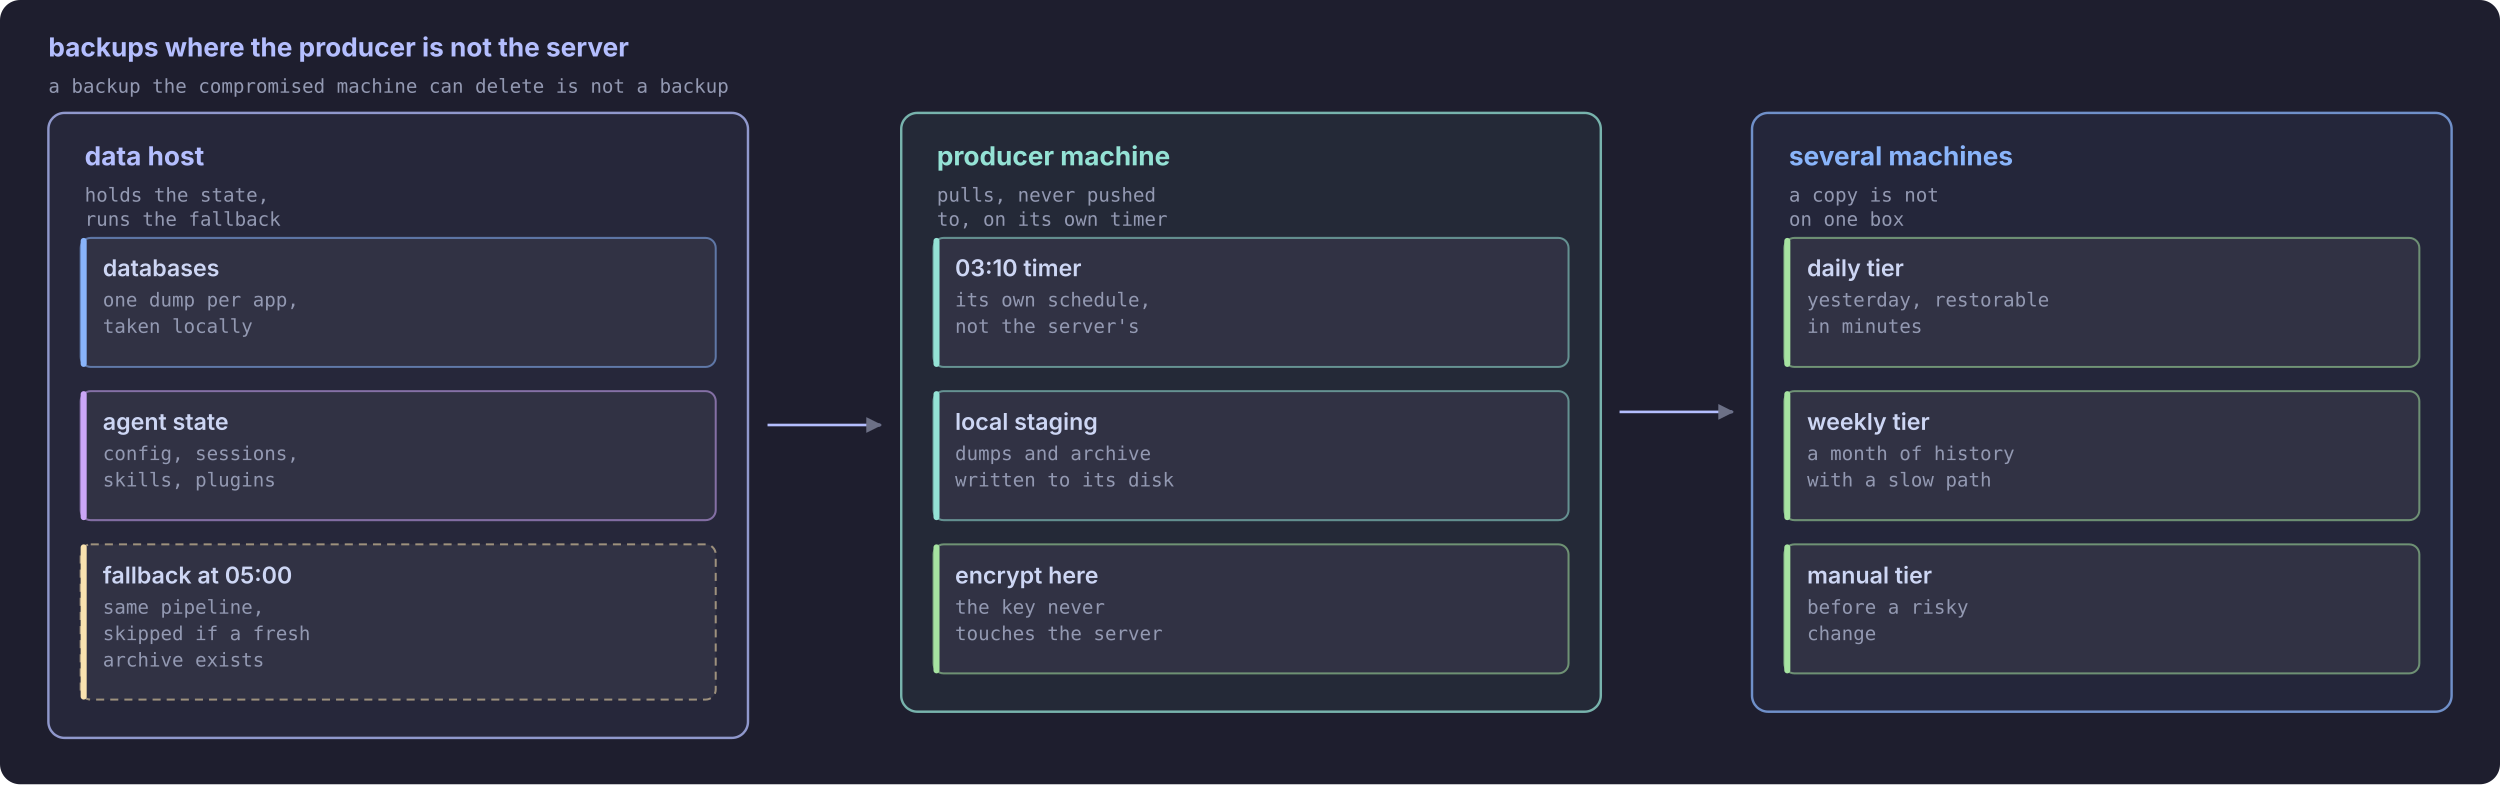
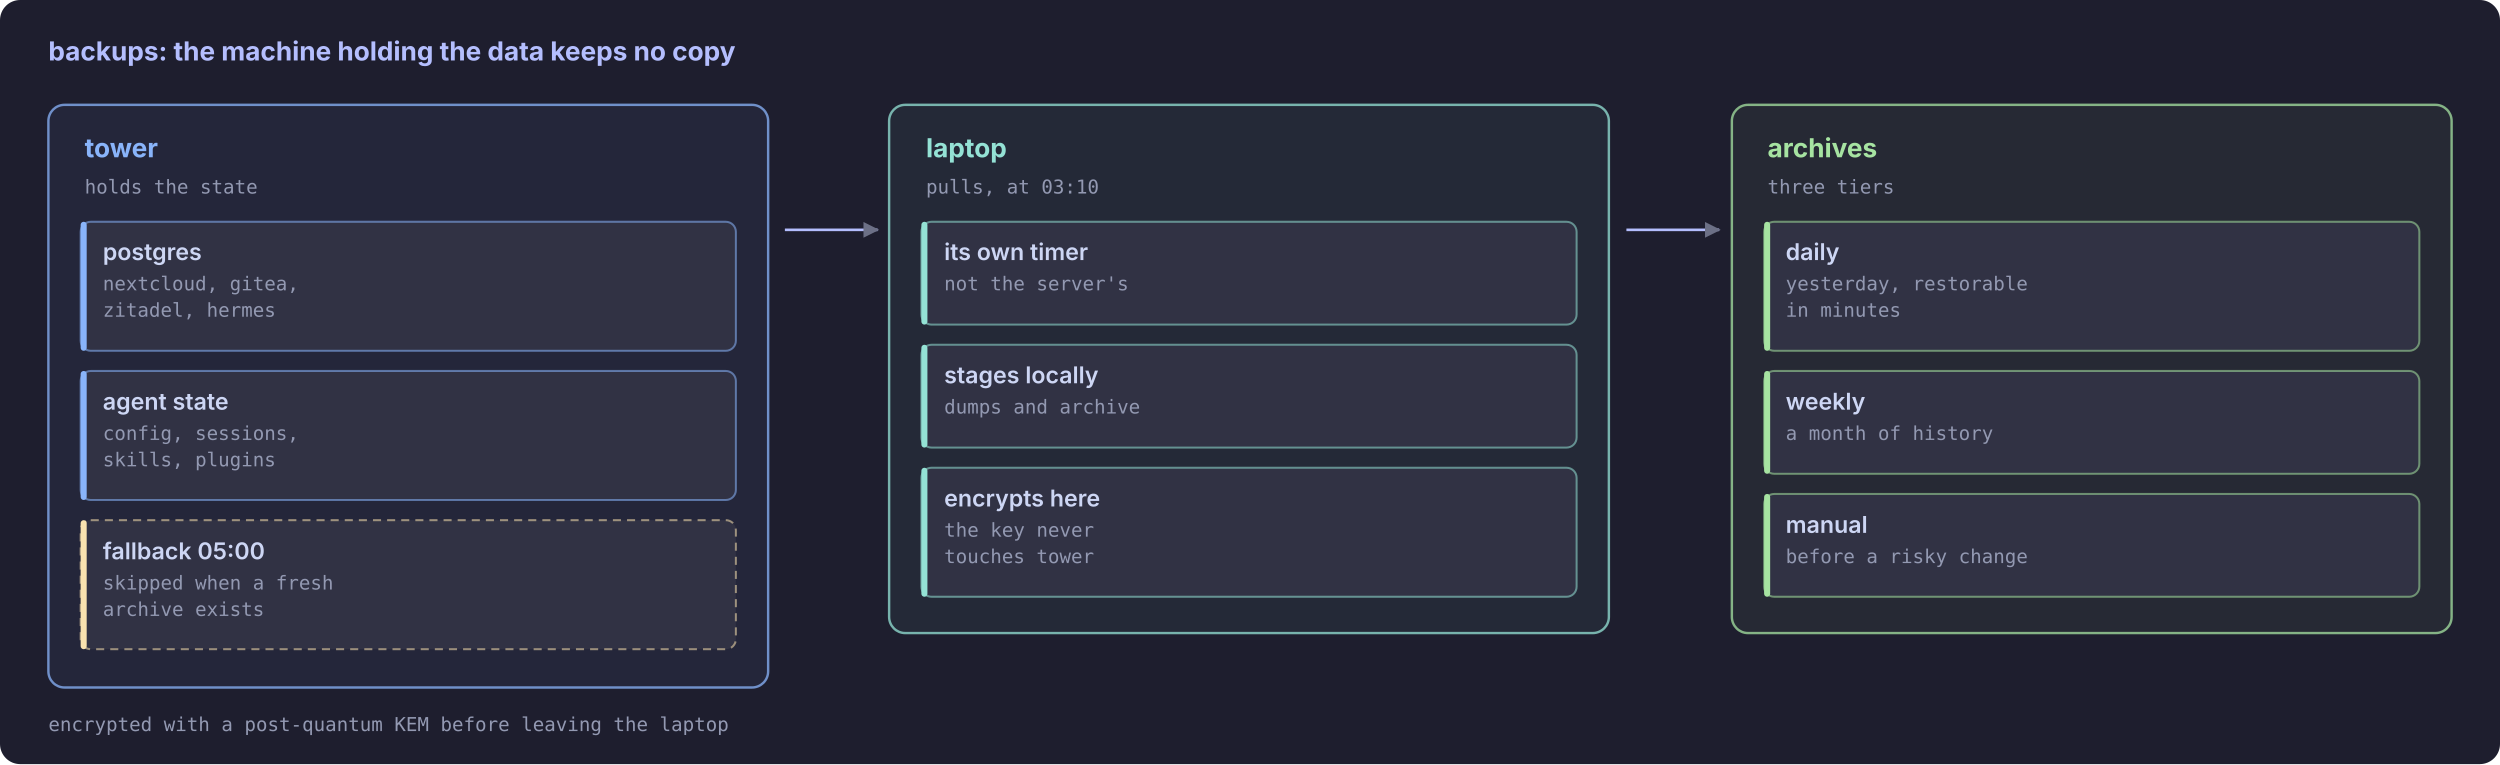
- <svg xmlns="http://www.w3.org/2000/svg" viewBox="0 0 1240 389" width="1240" height="389" role="img" aria-label="backup pipeline">
+ <svg xmlns="http://www.w3.org/2000/svg" viewBox="0 0 1240 379" width="1240" height="379" role="img" aria-label="backup pipeline">
  <defs>
    <marker id="arw" viewBox="0 0 10 10" refX="9" refY="5" markerWidth="6" markerHeight="6" orient="auto-start-reverse">
      <path d="M 0 0 L 10 5 L 0 10 z" fill="#6c7086" />
    </marker>
-     <marker id="arwl" viewBox="0 0 10 10" refX="9" refY="5" markerWidth="6" markerHeight="6" orient="auto-start-reverse">
-       <path d="M 0 0 L 10 5 L 0 10 z" fill="#b4befe" />
-     </marker>
  </defs>
-   <rect x="0" y="0" width="1240" height="389" rx="10" fill="#1e1e2e" />
-   <text x="24.0" y="28.0" font-size="13" fill="#b4befe" font-family="ui-sans-serif, system-ui, -apple-system, sans-serif" font-weight="700">backups where the producer is not the server</text>
-   <text x="24.0" y="46.0" font-size="9.5" fill="#9399b2" font-family="ui-monospace, SFMono-Regular, Menlo, monospace">a backup the compromised machine can delete is not a backup</text>
-   <rect x="24" y="56" width="347" height="310" rx="8" fill="#b4befe" fill-opacity="0.06" stroke="#b4befe" stroke-width="1.2" stroke-opacity="0.75" />
-   <text x="42.0" y="82.0" font-size="13" fill="#b4befe" font-family="ui-sans-serif, system-ui, -apple-system, sans-serif" font-weight="700">data host</text>
-   <text x="42.0" y="100.0" font-size="9.5" fill="#9399b2" font-family="ui-monospace, SFMono-Regular, Menlo, monospace">holds the state,</text>
-   <text x="42.0" y="112.0" font-size="9.5" fill="#9399b2" font-family="ui-monospace, SFMono-Regular, Menlo, monospace">runs the fallback</text>
-   <rect x="40" y="118" width="315" height="64" rx="5" fill="#313244" stroke="#89b4fa" stroke-opacity="0.55" stroke-width="1" />
-   <rect x="40" y="118" width="3" height="64" rx="1.5" fill="#89b4fa" />
-   <text x="51.0" y="137.0" font-size="11.5" fill="#cdd6f4" font-family="ui-sans-serif, system-ui, -apple-system, sans-serif" font-weight="600">databases</text>
-   <text x="51.0" y="152.0" font-size="9.5" fill="#9399b2" font-family="ui-monospace, SFMono-Regular, Menlo, monospace">one dump per app,</text>
-   <text x="51.0" y="165.1" font-size="9.5" fill="#9399b2" font-family="ui-monospace, SFMono-Regular, Menlo, monospace">taken locally</text>
-   <rect x="40" y="194" width="315" height="64" rx="5" fill="#313244" stroke="#cba6f7" stroke-opacity="0.55" stroke-width="1" />
-   <rect x="40" y="194" width="3" height="64" rx="1.5" fill="#cba6f7" />
-   <text x="51.0" y="213.2" font-size="11.5" fill="#cdd6f4" font-family="ui-sans-serif, system-ui, -apple-system, sans-serif" font-weight="600">agent state</text>
-   <text x="51.0" y="228.2" font-size="9.5" fill="#9399b2" font-family="ui-monospace, SFMono-Regular, Menlo, monospace">config, sessions,</text>
-   <text x="51.0" y="241.3" font-size="9.5" fill="#9399b2" font-family="ui-monospace, SFMono-Regular, Menlo, monospace">skills, plugins</text>
-   <rect x="40" y="270" width="315" height="77" rx="5" fill="#313244" stroke="#f9e2af" stroke-opacity="0.55" stroke-width="1" stroke-dasharray="4 3" />
-   <rect x="40" y="270" width="3" height="77" rx="1.5" fill="#f9e2af" />
-   <text x="51.0" y="289.4" font-size="11.5" fill="#cdd6f4" font-family="ui-sans-serif, system-ui, -apple-system, sans-serif" font-weight="600">fallback at 05:00</text>
-   <text x="51.0" y="304.4" font-size="9.5" fill="#9399b2" font-family="ui-monospace, SFMono-Regular, Menlo, monospace">same pipeline,</text>
-   <text x="51.0" y="317.5" font-size="9.5" fill="#9399b2" font-family="ui-monospace, SFMono-Regular, Menlo, monospace">skipped if a fresh</text>
-   <text x="51.0" y="330.6" font-size="9.5" fill="#9399b2" font-family="ui-monospace, SFMono-Regular, Menlo, monospace">archive exists</text>
-   <path d="M 380.7 210.8 L 436.7 210.8" fill="none" stroke="#b4befe" stroke-width="1.3" marker-end="url(#arw)" />
-   <rect x="447" y="56" width="347" height="297" rx="8" fill="#94e2d5" fill-opacity="0.06" stroke="#94e2d5" stroke-width="1.2" stroke-opacity="0.75" />
-   <text x="464.7" y="82.0" font-size="13" fill="#94e2d5" font-family="ui-sans-serif, system-ui, -apple-system, sans-serif" font-weight="700">producer machine</text>
-   <text x="464.7" y="100.0" font-size="9.5" fill="#9399b2" font-family="ui-monospace, SFMono-Regular, Menlo, monospace">pulls, never pushed</text>
-   <text x="464.7" y="112.0" font-size="9.5" fill="#9399b2" font-family="ui-monospace, SFMono-Regular, Menlo, monospace">to, on its own timer</text>
-   <rect x="463" y="118" width="315" height="64" rx="5" fill="#313244" stroke="#94e2d5" stroke-opacity="0.55" stroke-width="1" />
-   <rect x="463" y="118" width="3" height="64" rx="1.5" fill="#94e2d5" />
-   <text x="473.7" y="137.0" font-size="11.5" fill="#cdd6f4" font-family="ui-sans-serif, system-ui, -apple-system, sans-serif" font-weight="600">03:10 timer</text>
-   <text x="473.7" y="152.0" font-size="9.5" fill="#9399b2" font-family="ui-monospace, SFMono-Regular, Menlo, monospace">its own schedule,</text>
-   <text x="473.7" y="165.1" font-size="9.5" fill="#9399b2" font-family="ui-monospace, SFMono-Regular, Menlo, monospace">not the server's</text>
-   <rect x="463" y="194" width="315" height="64" rx="5" fill="#313244" stroke="#94e2d5" stroke-opacity="0.55" stroke-width="1" />
-   <rect x="463" y="194" width="3" height="64" rx="1.5" fill="#94e2d5" />
-   <text x="473.7" y="213.2" font-size="11.5" fill="#cdd6f4" font-family="ui-sans-serif, system-ui, -apple-system, sans-serif" font-weight="600">local staging</text>
-   <text x="473.7" y="228.2" font-size="9.5" fill="#9399b2" font-family="ui-monospace, SFMono-Regular, Menlo, monospace">dumps and archive</text>
-   <text x="473.7" y="241.3" font-size="9.5" fill="#9399b2" font-family="ui-monospace, SFMono-Regular, Menlo, monospace">written to its disk</text>
-   <rect x="463" y="270" width="315" height="64" rx="5" fill="#313244" stroke="#a6e3a1" stroke-opacity="0.55" stroke-width="1" />
-   <rect x="463" y="270" width="3" height="64" rx="1.5" fill="#a6e3a1" />
-   <text x="473.7" y="289.4" font-size="11.5" fill="#cdd6f4" font-family="ui-sans-serif, system-ui, -apple-system, sans-serif" font-weight="600">encrypt here</text>
-   <text x="473.7" y="304.4" font-size="9.5" fill="#9399b2" font-family="ui-monospace, SFMono-Regular, Menlo, monospace">the key never</text>
-   <text x="473.7" y="317.5" font-size="9.5" fill="#9399b2" font-family="ui-monospace, SFMono-Regular, Menlo, monospace">touches the server</text>
-   <path d="M 803.3 204.3 L 859.3 204.3" fill="none" stroke="#b4befe" stroke-width="1.3" marker-end="url(#arw)" />
-   <rect x="869" y="56" width="347" height="297" rx="8" fill="#89b4fa" fill-opacity="0.06" stroke="#89b4fa" stroke-width="1.2" stroke-opacity="0.75" />
-   <text x="887.3" y="82.0" font-size="13" fill="#89b4fa" font-family="ui-sans-serif, system-ui, -apple-system, sans-serif" font-weight="700">several machines</text>
-   <text x="887.3" y="100.0" font-size="9.5" fill="#9399b2" font-family="ui-monospace, SFMono-Regular, Menlo, monospace">a copy is not</text>
-   <text x="887.3" y="112.0" font-size="9.5" fill="#9399b2" font-family="ui-monospace, SFMono-Regular, Menlo, monospace">on one box</text>
-   <rect x="885" y="118" width="315" height="64" rx="5" fill="#313244" stroke="#a6e3a1" stroke-opacity="0.55" stroke-width="1" />
-   <rect x="885" y="118" width="3" height="64" rx="1.5" fill="#a6e3a1" />
-   <text x="896.3" y="137.0" font-size="11.5" fill="#cdd6f4" font-family="ui-sans-serif, system-ui, -apple-system, sans-serif" font-weight="600">daily tier</text>
-   <text x="896.3" y="152.0" font-size="9.5" fill="#9399b2" font-family="ui-monospace, SFMono-Regular, Menlo, monospace">yesterday, restorable</text>
-   <text x="896.3" y="165.1" font-size="9.5" fill="#9399b2" font-family="ui-monospace, SFMono-Regular, Menlo, monospace">in minutes</text>
-   <rect x="885" y="194" width="315" height="64" rx="5" fill="#313244" stroke="#a6e3a1" stroke-opacity="0.55" stroke-width="1" />
-   <rect x="885" y="194" width="3" height="64" rx="1.5" fill="#a6e3a1" />
-   <text x="896.3" y="213.2" font-size="11.5" fill="#cdd6f4" font-family="ui-sans-serif, system-ui, -apple-system, sans-serif" font-weight="600">weekly tier</text>
-   <text x="896.3" y="228.2" font-size="9.5" fill="#9399b2" font-family="ui-monospace, SFMono-Regular, Menlo, monospace">a month of history</text>
-   <text x="896.3" y="241.3" font-size="9.5" fill="#9399b2" font-family="ui-monospace, SFMono-Regular, Menlo, monospace">with a slow path</text>
-   <rect x="885" y="270" width="315" height="64" rx="5" fill="#313244" stroke="#a6e3a1" stroke-opacity="0.55" stroke-width="1" />
-   <rect x="885" y="270" width="3" height="64" rx="1.5" fill="#a6e3a1" />
-   <text x="896.3" y="289.4" font-size="11.5" fill="#cdd6f4" font-family="ui-sans-serif, system-ui, -apple-system, sans-serif" font-weight="600">manual tier</text>
-   <text x="896.3" y="304.4" font-size="9.5" fill="#9399b2" font-family="ui-monospace, SFMono-Regular, Menlo, monospace">before a risky</text>
-   <text x="896.3" y="317.5" font-size="9.5" fill="#9399b2" font-family="ui-monospace, SFMono-Regular, Menlo, monospace">change</text>
+   <rect x="0" y="0" width="1240" height="379" rx="10" fill="#1e1e2e" />
+   <text x="24.0" y="30.0" font-size="13" fill="#b4befe" font-family="ui-sans-serif, system-ui, -apple-system, sans-serif" font-weight="700">backups: the machine holding the data keeps no copy</text>
+   <rect x="24" y="52" width="357" height="289" rx="8" fill="#89b4fa" fill-opacity="0.06" stroke="#89b4fa" stroke-width="1.2" stroke-opacity="0.75" />
+   <text x="42.0" y="78.0" font-size="13" fill="#89b4fa" font-family="ui-sans-serif, system-ui, -apple-system, sans-serif" font-weight="700">tower</text>
+   <text x="42.0" y="96.0" font-size="9.5" fill="#9399b2" font-family="ui-monospace, SFMono-Regular, Menlo, monospace">holds the state</text>
+   <rect x="40" y="110" width="325" height="64" rx="5" fill="#313244" stroke="#89b4fa" stroke-opacity="0.55" stroke-width="1" />
+   <rect x="40" y="110" width="3" height="64" rx="1.5" fill="#89b4fa" />
+   <text x="51.0" y="129.0" font-size="11.5" fill="#cdd6f4" font-family="ui-sans-serif, system-ui, -apple-system, sans-serif" font-weight="600">postgres</text>
+   <text x="51.0" y="144.0" font-size="9.5" fill="#9399b2" font-family="ui-monospace, SFMono-Regular, Menlo, monospace">nextcloud, gitea,</text>
+   <text x="51.0" y="157.1" font-size="9.5" fill="#9399b2" font-family="ui-monospace, SFMono-Regular, Menlo, monospace">zitadel, hermes</text>
+   <rect x="40" y="184" width="325" height="64" rx="5" fill="#313244" stroke="#89b4fa" stroke-opacity="0.55" stroke-width="1" />
+   <rect x="40" y="184" width="3" height="64" rx="1.5" fill="#89b4fa" />
+   <text x="51.0" y="203.2" font-size="11.5" fill="#cdd6f4" font-family="ui-sans-serif, system-ui, -apple-system, sans-serif" font-weight="600">agent state</text>
+   <text x="51.0" y="218.2" font-size="9.5" fill="#9399b2" font-family="ui-monospace, SFMono-Regular, Menlo, monospace">config, sessions,</text>
+   <text x="51.0" y="231.3" font-size="9.5" fill="#9399b2" font-family="ui-monospace, SFMono-Regular, Menlo, monospace">skills, plugins</text>
+   <rect x="40" y="258" width="325" height="64" rx="5" fill="#313244" stroke="#f9e2af" stroke-opacity="0.55" stroke-width="1" stroke-dasharray="4 3" />
+   <rect x="40" y="258" width="3" height="64" rx="1.5" fill="#f9e2af" />
+   <text x="51.0" y="277.4" font-size="11.5" fill="#cdd6f4" font-family="ui-sans-serif, system-ui, -apple-system, sans-serif" font-weight="600">fallback 05:00</text>
+   <text x="51.0" y="292.4" font-size="9.5" fill="#9399b2" font-family="ui-monospace, SFMono-Regular, Menlo, monospace">skipped when a fresh</text>
+   <text x="51.0" y="305.5" font-size="9.5" fill="#9399b2" font-family="ui-monospace, SFMono-Regular, Menlo, monospace">archive exists</text>
+   <path d="M 389.3 114.0 L 435.3 114.0" fill="none" stroke="#b4befe" stroke-width="1.3" marker-end="url(#arw)" />
+   <rect x="441" y="52" width="357" height="262" rx="8" fill="#94e2d5" fill-opacity="0.06" stroke="#94e2d5" stroke-width="1.2" stroke-opacity="0.75" />
+   <text x="459.3" y="78.0" font-size="13" fill="#94e2d5" font-family="ui-sans-serif, system-ui, -apple-system, sans-serif" font-weight="700">laptop</text>
+   <text x="459.3" y="96.0" font-size="9.5" fill="#9399b2" font-family="ui-monospace, SFMono-Regular, Menlo, monospace">pulls, at 03:10</text>
+   <rect x="457" y="110" width="325" height="51" rx="5" fill="#313244" stroke="#94e2d5" stroke-opacity="0.55" stroke-width="1" />
+   <rect x="457" y="110" width="3" height="51" rx="1.5" fill="#94e2d5" />
+   <text x="468.3" y="129.0" font-size="11.5" fill="#cdd6f4" font-family="ui-sans-serif, system-ui, -apple-system, sans-serif" font-weight="600">its own timer</text>
+   <text x="468.3" y="144.0" font-size="9.5" fill="#9399b2" font-family="ui-monospace, SFMono-Regular, Menlo, monospace">not the server's</text>
+   <rect x="457" y="171" width="325" height="51" rx="5" fill="#313244" stroke="#94e2d5" stroke-opacity="0.55" stroke-width="1" />
+   <rect x="457" y="171" width="3" height="51" rx="1.5" fill="#94e2d5" />
+   <text x="468.3" y="190.1" font-size="11.5" fill="#cdd6f4" font-family="ui-sans-serif, system-ui, -apple-system, sans-serif" font-weight="600">stages locally</text>
+   <text x="468.3" y="205.1" font-size="9.5" fill="#9399b2" font-family="ui-monospace, SFMono-Regular, Menlo, monospace">dumps and archive</text>
+   <rect x="457" y="232" width="325" height="64" rx="5" fill="#313244" stroke="#94e2d5" stroke-opacity="0.55" stroke-width="1" />
+   <rect x="457" y="232" width="3" height="64" rx="1.5" fill="#94e2d5" />
+   <text x="468.3" y="251.2" font-size="11.5" fill="#cdd6f4" font-family="ui-sans-serif, system-ui, -apple-system, sans-serif" font-weight="600">encrypts here</text>
+   <text x="468.3" y="266.2" font-size="9.5" fill="#9399b2" font-family="ui-monospace, SFMono-Regular, Menlo, monospace">the key never</text>
+   <text x="468.3" y="279.3" font-size="9.5" fill="#9399b2" font-family="ui-monospace, SFMono-Regular, Menlo, monospace">touches tower</text>
+   <path d="M 806.7 114.0 L 852.7 114.0" fill="none" stroke="#b4befe" stroke-width="1.3" marker-end="url(#arw)" />
+   <rect x="859" y="52" width="357" height="262" rx="8" fill="#a6e3a1" fill-opacity="0.06" stroke="#a6e3a1" stroke-width="1.2" stroke-opacity="0.75" />
+   <text x="876.7" y="78.0" font-size="13" fill="#a6e3a1" font-family="ui-sans-serif, system-ui, -apple-system, sans-serif" font-weight="700">archives</text>
+   <text x="876.7" y="96.0" font-size="9.5" fill="#9399b2" font-family="ui-monospace, SFMono-Regular, Menlo, monospace">three tiers</text>
+   <rect x="875" y="110" width="325" height="64" rx="5" fill="#313244" stroke="#a6e3a1" stroke-opacity="0.55" stroke-width="1" />
+   <rect x="875" y="110" width="3" height="64" rx="1.5" fill="#a6e3a1" />
+   <text x="885.7" y="129.0" font-size="11.5" fill="#cdd6f4" font-family="ui-sans-serif, system-ui, -apple-system, sans-serif" font-weight="600">daily</text>
+   <text x="885.7" y="144.0" font-size="9.5" fill="#9399b2" font-family="ui-monospace, SFMono-Regular, Menlo, monospace">yesterday, restorable</text>
+   <text x="885.7" y="157.1" font-size="9.5" fill="#9399b2" font-family="ui-monospace, SFMono-Regular, Menlo, monospace">in minutes</text>
+   <rect x="875" y="184" width="325" height="51" rx="5" fill="#313244" stroke="#a6e3a1" stroke-opacity="0.55" stroke-width="1" />
+   <rect x="875" y="184" width="3" height="51" rx="1.5" fill="#a6e3a1" />
+   <text x="885.7" y="203.2" font-size="11.5" fill="#cdd6f4" font-family="ui-sans-serif, system-ui, -apple-system, sans-serif" font-weight="600">weekly</text>
+   <text x="885.7" y="218.2" font-size="9.5" fill="#9399b2" font-family="ui-monospace, SFMono-Regular, Menlo, monospace">a month of history</text>
+   <rect x="875" y="245" width="325" height="51" rx="5" fill="#313244" stroke="#a6e3a1" stroke-opacity="0.55" stroke-width="1" />
+   <rect x="875" y="245" width="3" height="51" rx="1.5" fill="#a6e3a1" />
+   <text x="885.7" y="264.3" font-size="11.5" fill="#cdd6f4" font-family="ui-sans-serif, system-ui, -apple-system, sans-serif" font-weight="600">manual</text>
+   <text x="885.7" y="279.3" font-size="9.5" fill="#9399b2" font-family="ui-monospace, SFMono-Regular, Menlo, monospace">before a risky change</text>
+   <text x="24.0" y="362.6" font-size="9.5" fill="#9399b2" font-family="ui-monospace, SFMono-Regular, Menlo, monospace">encrypted with a post-quantum KEM before leaving the laptop</text>
</svg>
